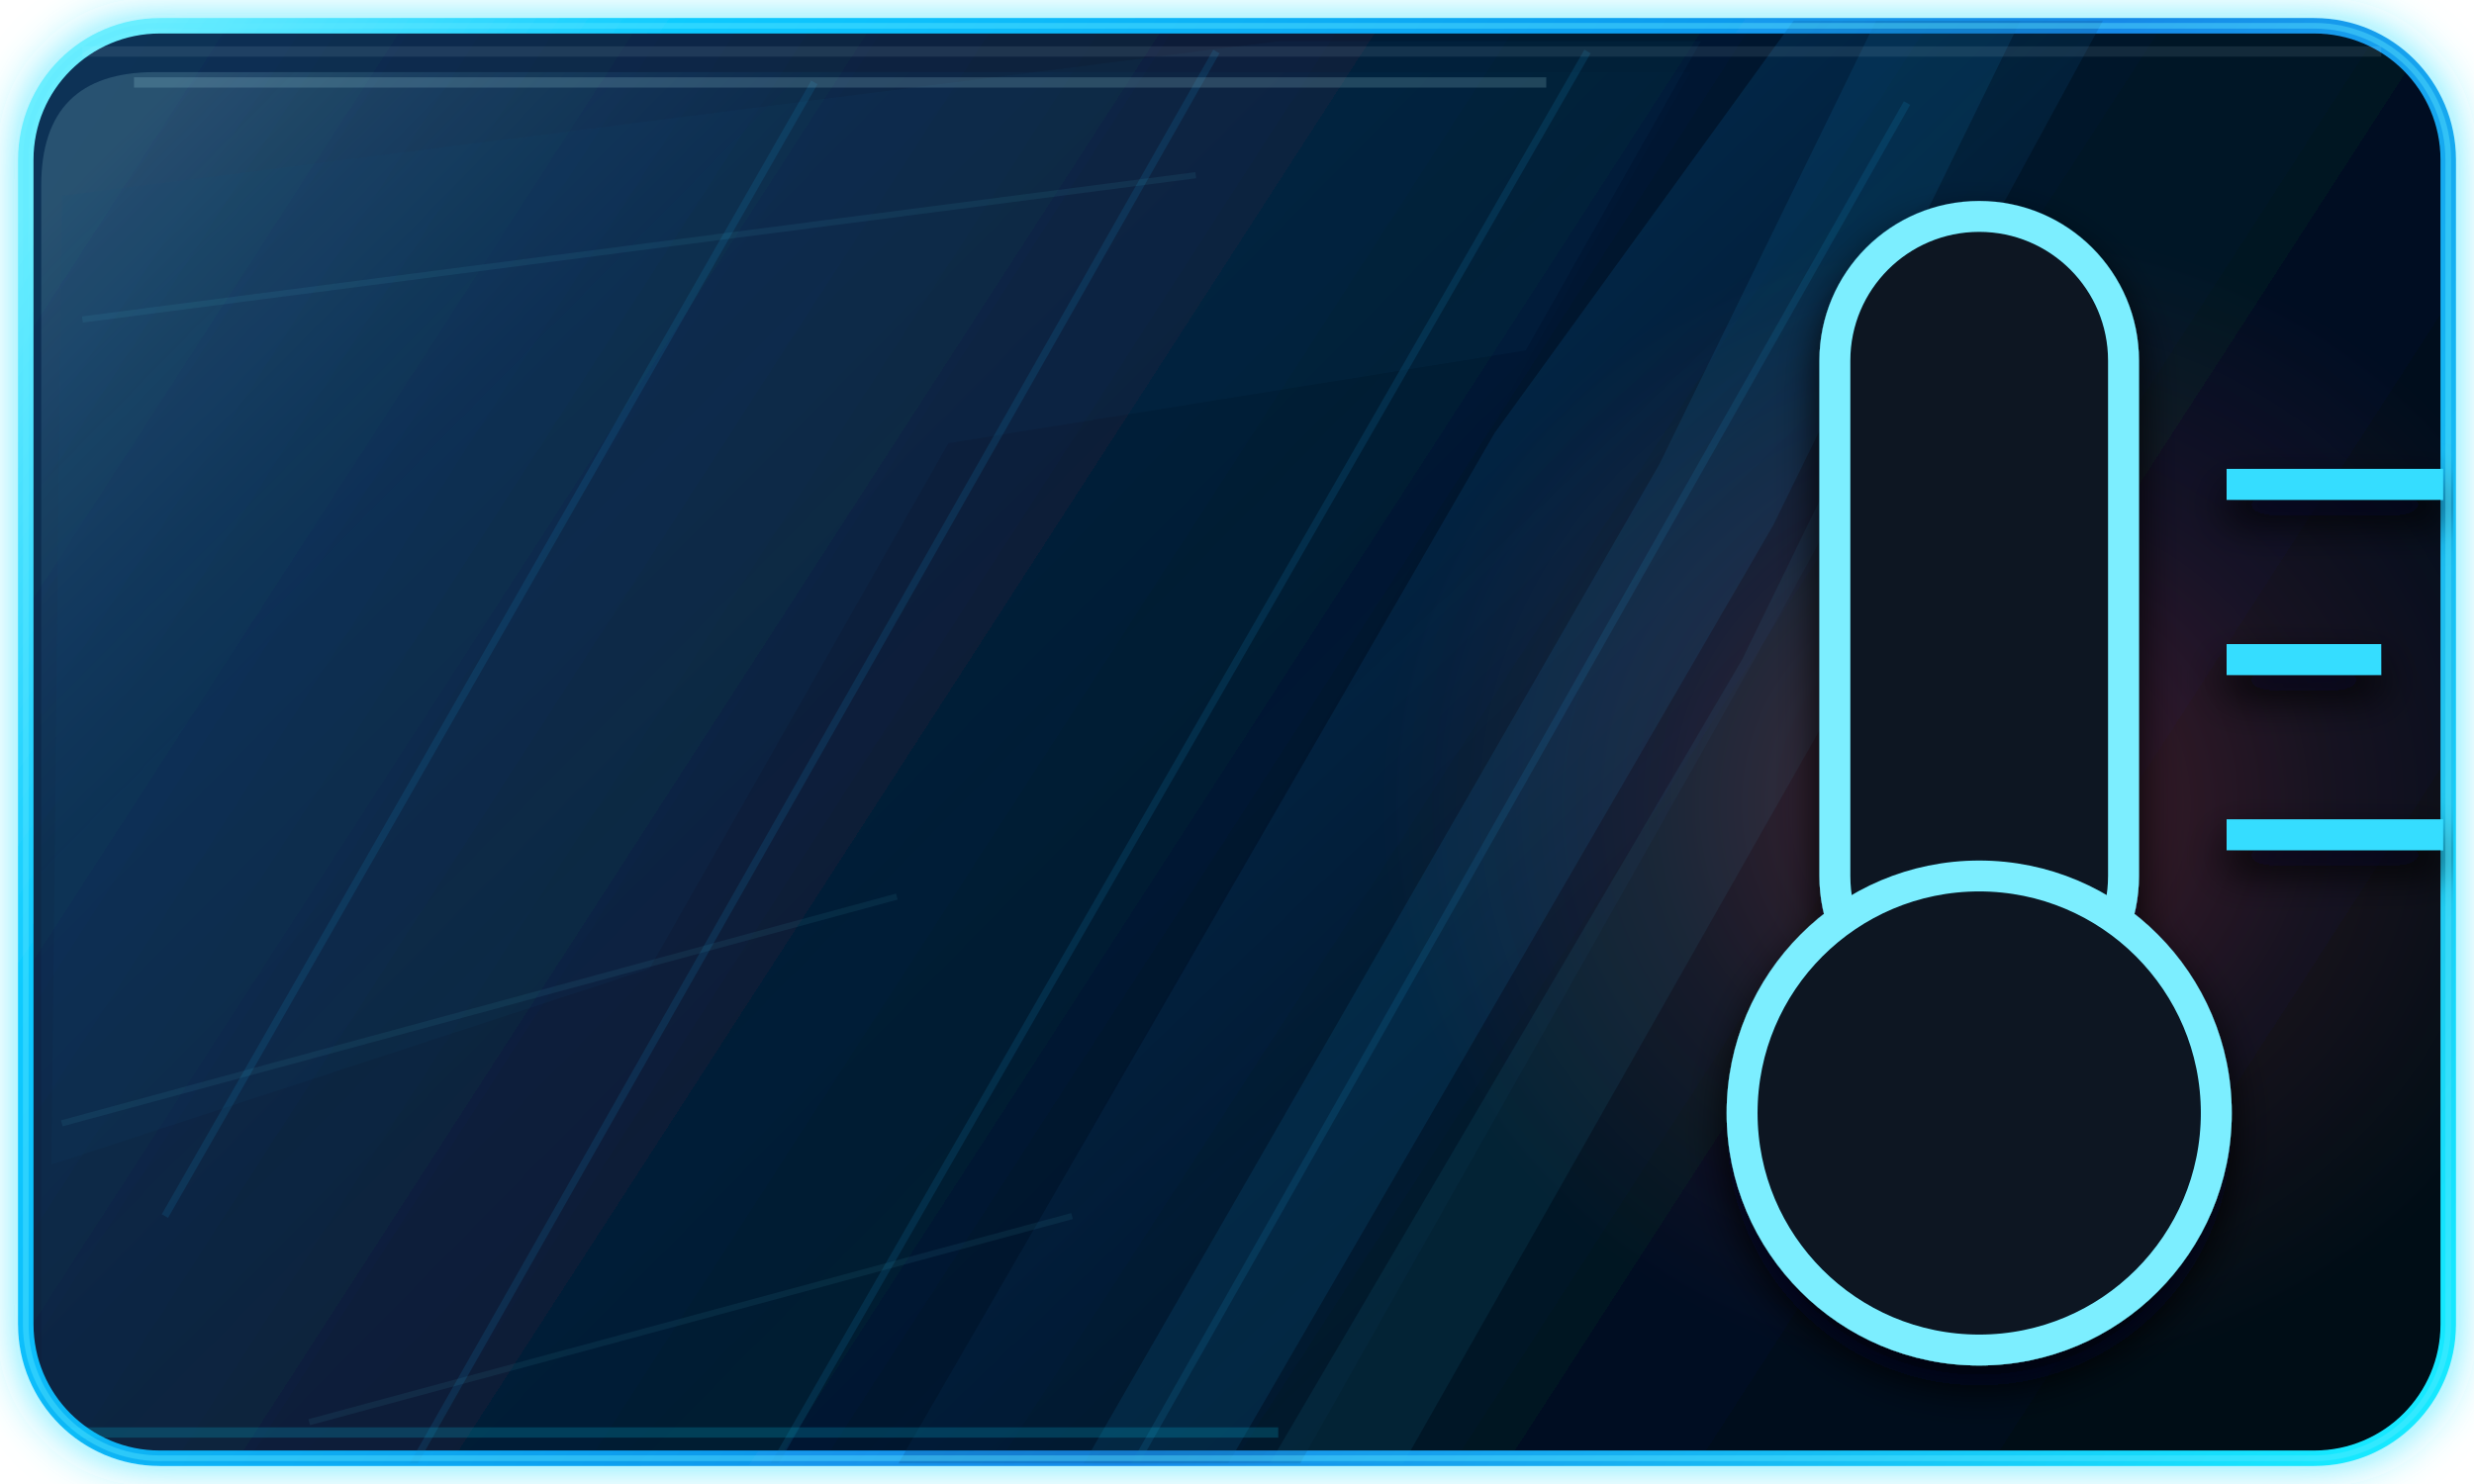
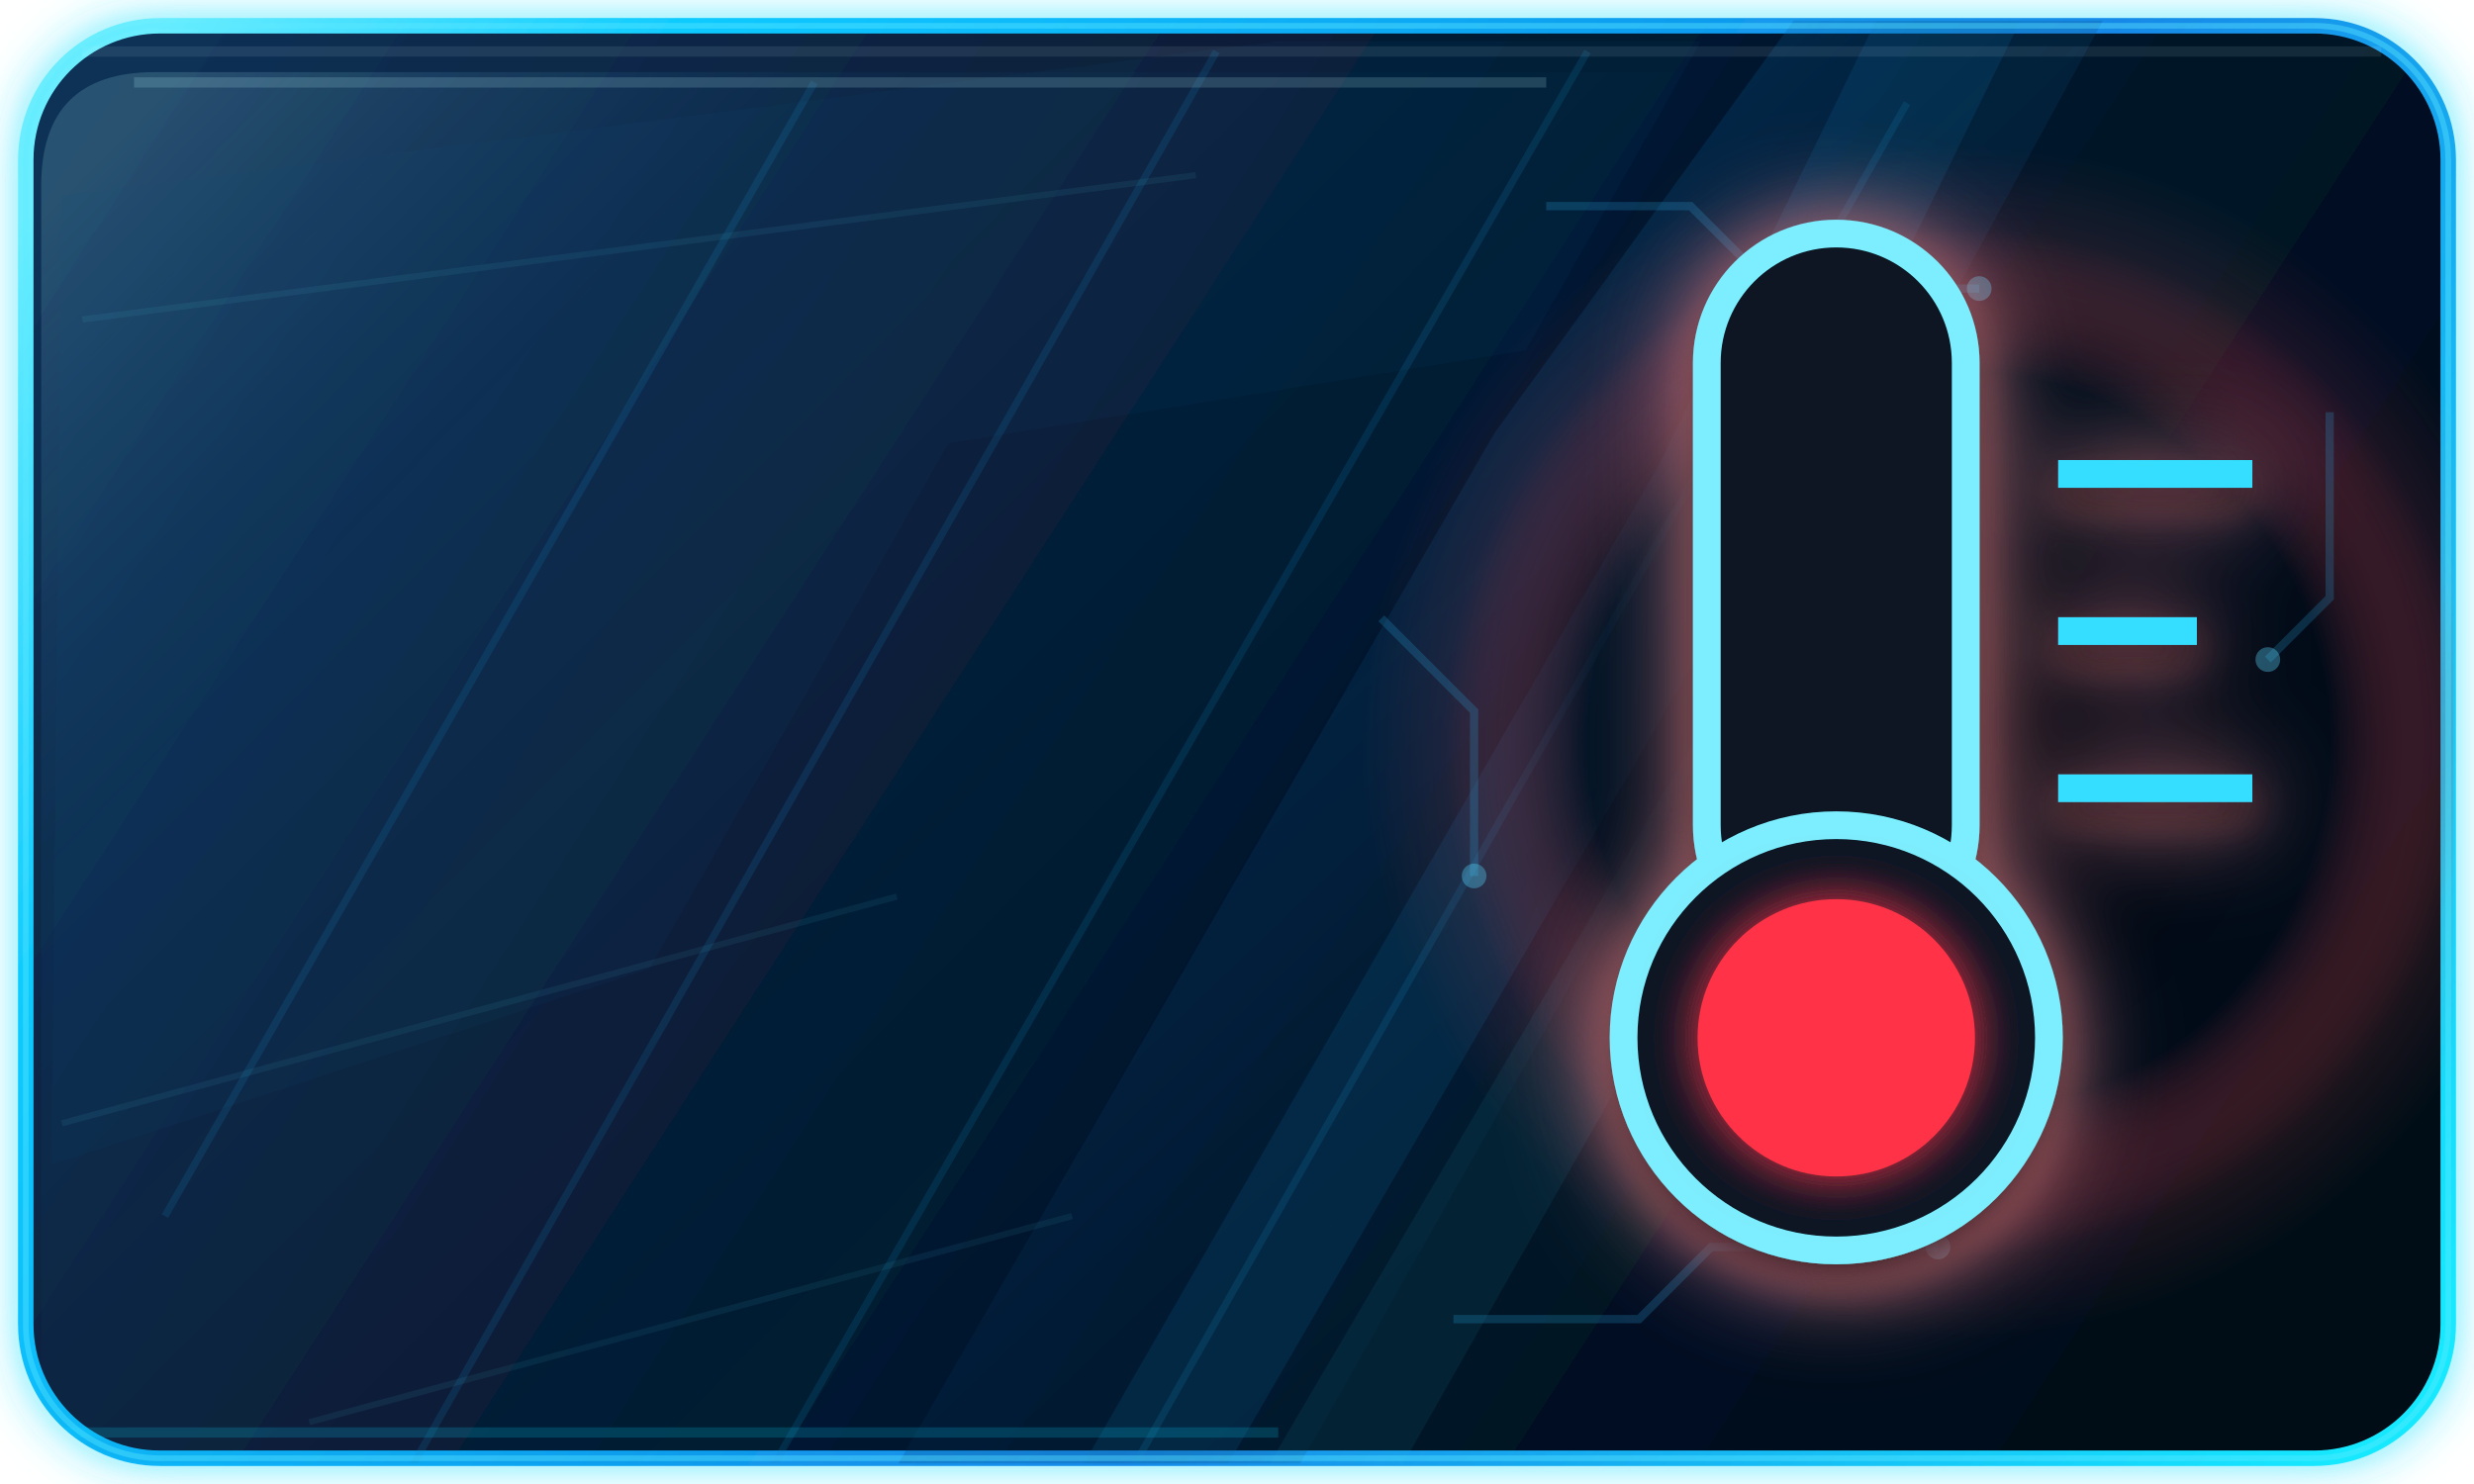
<svg xmlns="http://www.w3.org/2000/svg" viewBox="0 0 240 144" role="img" aria-label="Static Temperature tile artwork">
  <defs>
    <linearGradient id="surface" x1="12" y1="5" x2="224" y2="142" gradientUnits="userSpaceOnUse">
      <stop stop-color="#0b3156" />
      <stop offset=".34" stop-color="#071f39" />
      <stop offset=".7" stop-color="#041326" />
      <stop offset="1" stop-color="#010813" />
    </linearGradient>
    <linearGradient id="rim" x1="16" y1="0" x2="225" y2="144" gradientUnits="userSpaceOnUse">
      <stop stop-color="#6beeff" />
      <stop offset=".18" stop-color="#08c8ff" />
      <stop offset=".62" stop-color="#1589e8" />
      <stop offset="1" stop-color="#18e8ff" />
    </linearGradient>
    <linearGradient id="glass" x1="18" y1="7" x2="132" y2="119" gradientUnits="userSpaceOnUse">
      <stop stop-color="#b7f8ff" stop-opacity=".16" />
      <stop offset=".28" stop-color="#0f89cf" stop-opacity=".06" />
      <stop offset="1" stop-color="#020b19" stop-opacity="0" />
    </linearGradient>
    <linearGradient id="panel" x1="113" y1="15" x2="229" y2="136" gradientUnits="userSpaceOnUse">
      <stop stop-color="#0b80c6" stop-opacity=".26" />
      <stop offset=".44" stop-color="#08345e" stop-opacity=".18" />
      <stop offset="1" stop-color="#03101f" stop-opacity=".02" />
    </linearGradient>
    <linearGradient id="accent" x1="0" y1="0" x2="1" y2="1">
      <stop stop-color="#e9feff" />
      <stop offset=".22" stop-color="#62f1ff" />
      <stop offset=".62" stop-color="#08aeea" />
      <stop offset="1" stop-color="#07519f" />
    </linearGradient>
    <linearGradient id="metal" x1="0" y1="0" x2="1" y2="1">
      <stop stop-color="#f5fdff" />
      <stop offset=".2" stop-color="#9bd8ef" />
      <stop offset=".55" stop-color="#31658a" />
      <stop offset="1" stop-color="#071627" />
    </linearGradient>
    <linearGradient id="green" x1="0" y1="0" x2="1" y2="1">
      <stop stop-color="#caffee" />
      <stop offset=".28" stop-color="#39f5b0" />
      <stop offset="1" stop-color="#00765c" />
    </linearGradient>
    <linearGradient id="danger" x1="0" y1="0" x2="1" y2="1">
      <stop stop-color="#fff4ed" />
      <stop offset=".22" stop-color="#ff725f" />
      <stop offset=".72" stop-color="#e31c35" />
      <stop offset="1" stop-color="#6e0718" />
    </linearGradient>
    <linearGradient id="gold" x1="0" y1="0" x2="1" y2="1">
      <stop stop-color="#fffbd1" />
      <stop offset=".3" stop-color="#ffe52e" />
      <stop offset="1" stop-color="#e87b00" />
    </linearGradient>
    <radialGradient id="orb">
      <stop stop-color="#ff4b52" stop-opacity=".28" />
      <stop offset=".55" stop-color="#ff4b52" stop-opacity=".09" />
      <stop offset="1" stop-color="#ff4b52" stop-opacity="0" />
    </radialGradient>
    <filter id="outerGlow" x="-30%" y="-50%" width="160%" height="200%">
      <feGaussianBlur stdDeviation="2.3" result="b" />
      <feColorMatrix in="b" values="0 0 0 0 .02 0 0 0 0 .75 0 0 0 0 1 0 0 0 .72 0" result="c" />
      <feMerge>
        <feMergeNode in="c" />
        <feMergeNode in="SourceGraphic" />
      </feMerge>
    </filter>
    <filter id="glow" x="-80%" y="-80%" width="260%" height="260%">
      <feGaussianBlur stdDeviation="3" result="b" />
      <feMerge>
        <feMergeNode in="b" />
        <feMergeNode in="SourceGraphic" />
      </feMerge>
    </filter>
    <filter id="shadow" x="-80%" y="-80%" width="260%" height="260%">
      <feDropShadow dx="0" dy="2" stdDeviation="2" flood-color="#000711" flood-opacity=".95" />
    </filter>
+     <radialGradient id="halo" cx="190" cy="72" r="58" gradientUnits="userSpaceOnUse">
+       <stop stop-color="#01050d" stop-opacity=".92" />
+       <stop offset=".62" stop-color="#020a17" stop-opacity=".7" />
+       <stop offset=".86" stop-color="#ff4b52" stop-opacity=".1" />
+       <stop offset="1" stop-color="#ff4b52" stop-opacity="0" />
+     </radialGradient>
+     <filter id="bloom" x="-40%" y="-40%" width="180%" height="180%">
+       <feGaussianBlur in="SourceAlpha" stdDeviation="4.5" result="b" />
+       <feColorMatrix in="b" values="0 0 0 0 1.000 0 0 0 0 0.294 0 0 0 0 0.322 0 0 0 .75 0" result="c" />
+       <feMerge>
+         <feMergeNode in="c" />
+         <feMergeNode in="SourceGraphic" />
+       </feMerge>
+     </filter>
    <clipPath id="clip">
      <rect x="2" y="2" width="236" height="140" rx="13" />
    </clipPath>
  </defs>
  <g filter="url(#outerGlow)">
    <rect x="2.5" y="2.5" width="235" height="139" rx="13" fill="url(#surface)" stroke="url(#rim)" stroke-width="1.5" />
  </g>
  <g clip-path="url(#clip)">
    <path d="M10 7H164L129 69 86 144H4V18Q4 7 15 7Z" fill="url(#glass)" />
    <path d="M6 19 124 4h41l-17 30L92 43 63 94 5 113Z" fill="#0b4f7d" opacity=".09" />
    <path d="M86 144 145 42 174 2h30l-31 57-48 85Z" fill="url(#panel)" />
    <path d="m104 144 57-99 21-43h14l-24 49-54 93Z" fill="#0e75ad" opacity=".16" />
    <path d="m122 144 47-80 19-39 4 16-15 29-42 74Z" fill="#21b9e7" opacity=".08" />
    <path d="M16 118 79 8M39 144 118 5M74 144l80-139M109 144 185 10" fill="none" stroke="#178ec2" stroke-opacity=".16" stroke-width=".7" />
    <path d="M8 31 116 17M6 109l81-22M30 138l74-20" fill="none" stroke="#5ae9ff" stroke-opacity=".07" stroke-width=".6" />
    <path d="M13 8h137" stroke="#c1fbff" stroke-opacity=".17" />
-     <ellipse cx="193" cy="78" rx="59" ry="56" fill="url(#orb)" />
-     <g filter="url(#shadow)">
-       <g transform="translate(148 17)">
-         <rect x="30" y="4" width="28" height="78" rx="14" fill="#071522" stroke="#7ceeff" stroke-width="3" />
-         <circle cx="44" cy="91" r="23" fill="#071522" stroke="#7ceeff" stroke-width="3" />
-         <path d="M44 25v66" stroke="url(#danger)" stroke-width="11" stroke-linecap="round" filter="url(#glow)" />
-         <path d="M68 30h21M68 47h15M68 64h21" stroke="#35ddff" stroke-width="3" />
+     <circle cx="190" cy="72" r="58" fill="url(#halo)" />
+     <path d="M150 20h14l8 8h20M141 128h18l7-7h22M226 40v18l-6 6M134 60l9 9v16" fill="none" stroke="#2aa9e6" stroke-opacity=".22" stroke-width=".8" />
+     <g fill="#57d8ff" fill-opacity=".35">
+       <circle cx="192" cy="28" r="1.2" />
+       <circle cx="188" cy="121" r="1.2" />
+       <circle cx="220" cy="64" r="1.2" />
+       <circle cx="143" cy="85" r="1.2" />
+     </g>
+     <g filter="url(#bloom)">
+       <g transform="translate(188 72) scale(0.897) translate(-203.0 -76.0)">
+         <g filter="url(#shadow)">
+           <g transform="translate(148 17)">
+             <rect x="30" y="4" width="28" height="78" rx="14" fill="#071522" stroke="#7ceeff" stroke-width="3" />
+             <circle cx="44" cy="91" r="23" fill="#071522" stroke="#7ceeff" stroke-width="3" />
+             <circle cx="44" cy="91" r="15" fill="#ff3347" filter="url(#glow)" />
+             <path d="M44 25v66" stroke="#ff3347" stroke-width="11" stroke-linecap="round" filter="url(#glow)" />
+             <path d="M68 30h21M68 47h15M68 64h21" stroke="#35ddff" stroke-width="3" />
+           </g>
+         </g>
      </g>
    </g>
    <path d="M5 139h119" stroke="#0ad8ff" stroke-opacity=".18" />
    <path d="M8 5h223" stroke="#d9fdff" stroke-opacity=".09" />
  </g>
  <rect x="2.5" y="2.5" width="235" height="139" rx="13" fill="none" stroke="#60eaff" stroke-opacity=".38" stroke-width=".55" />
</svg>
